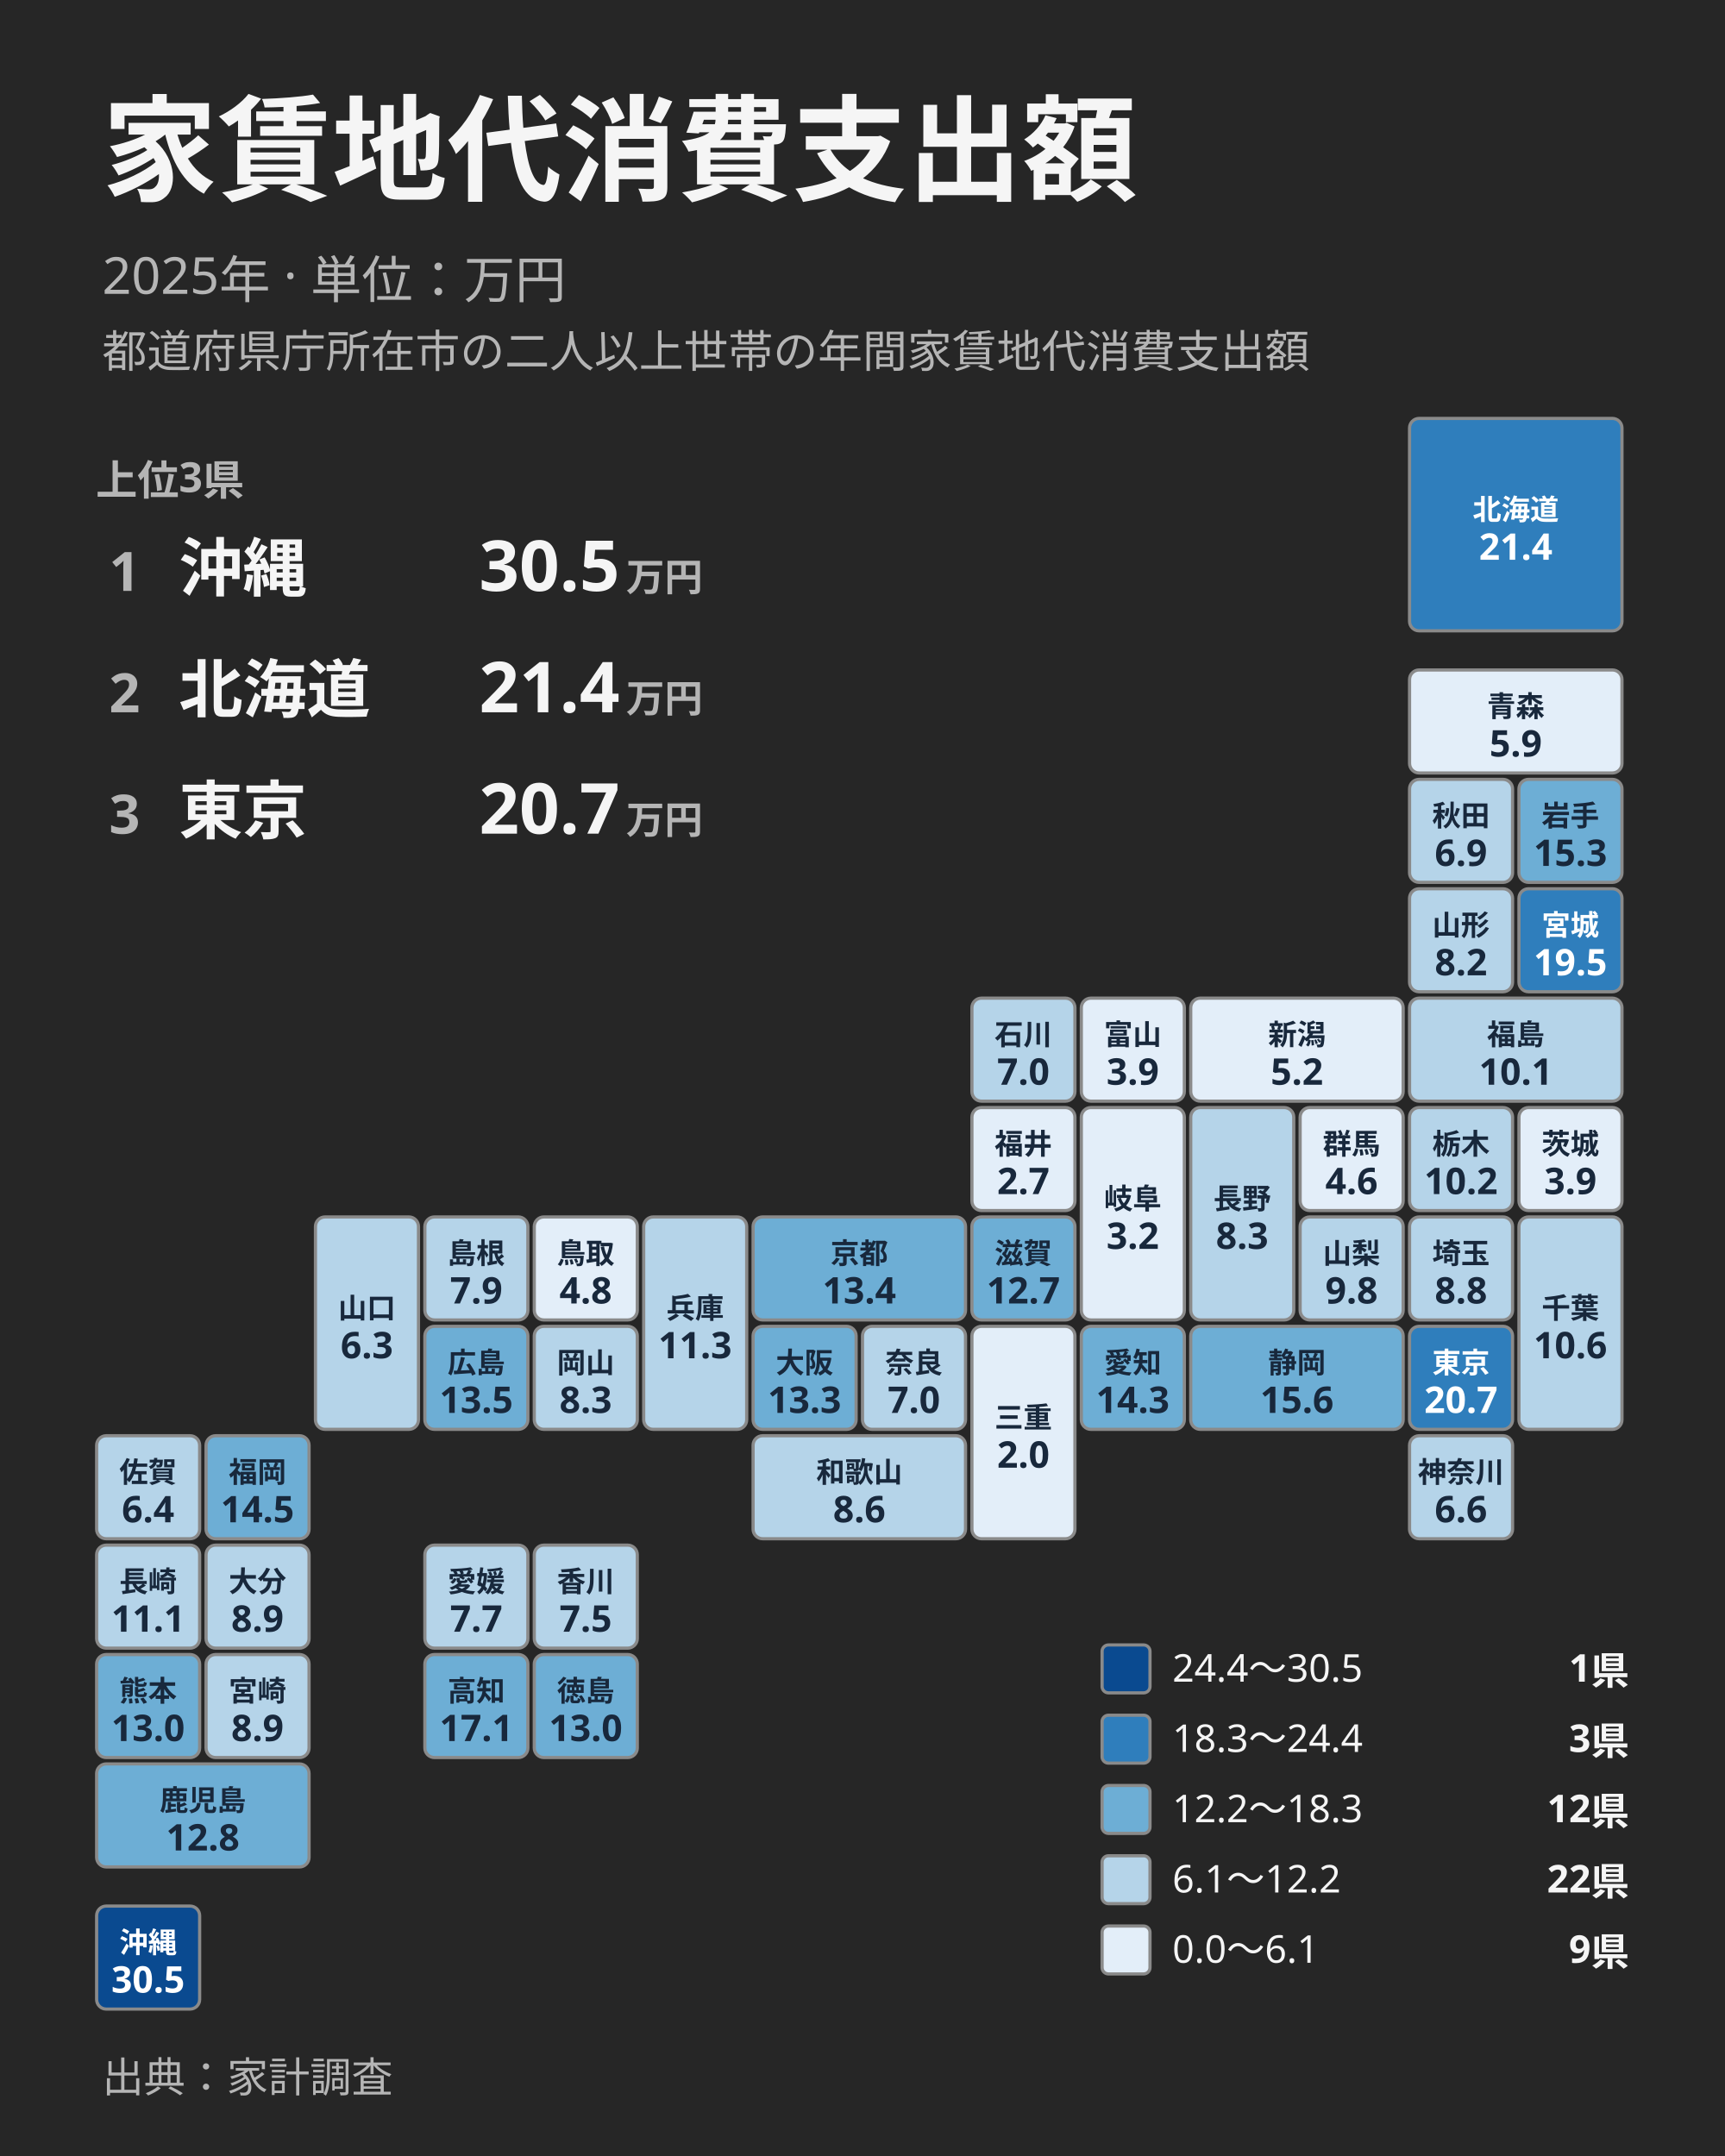
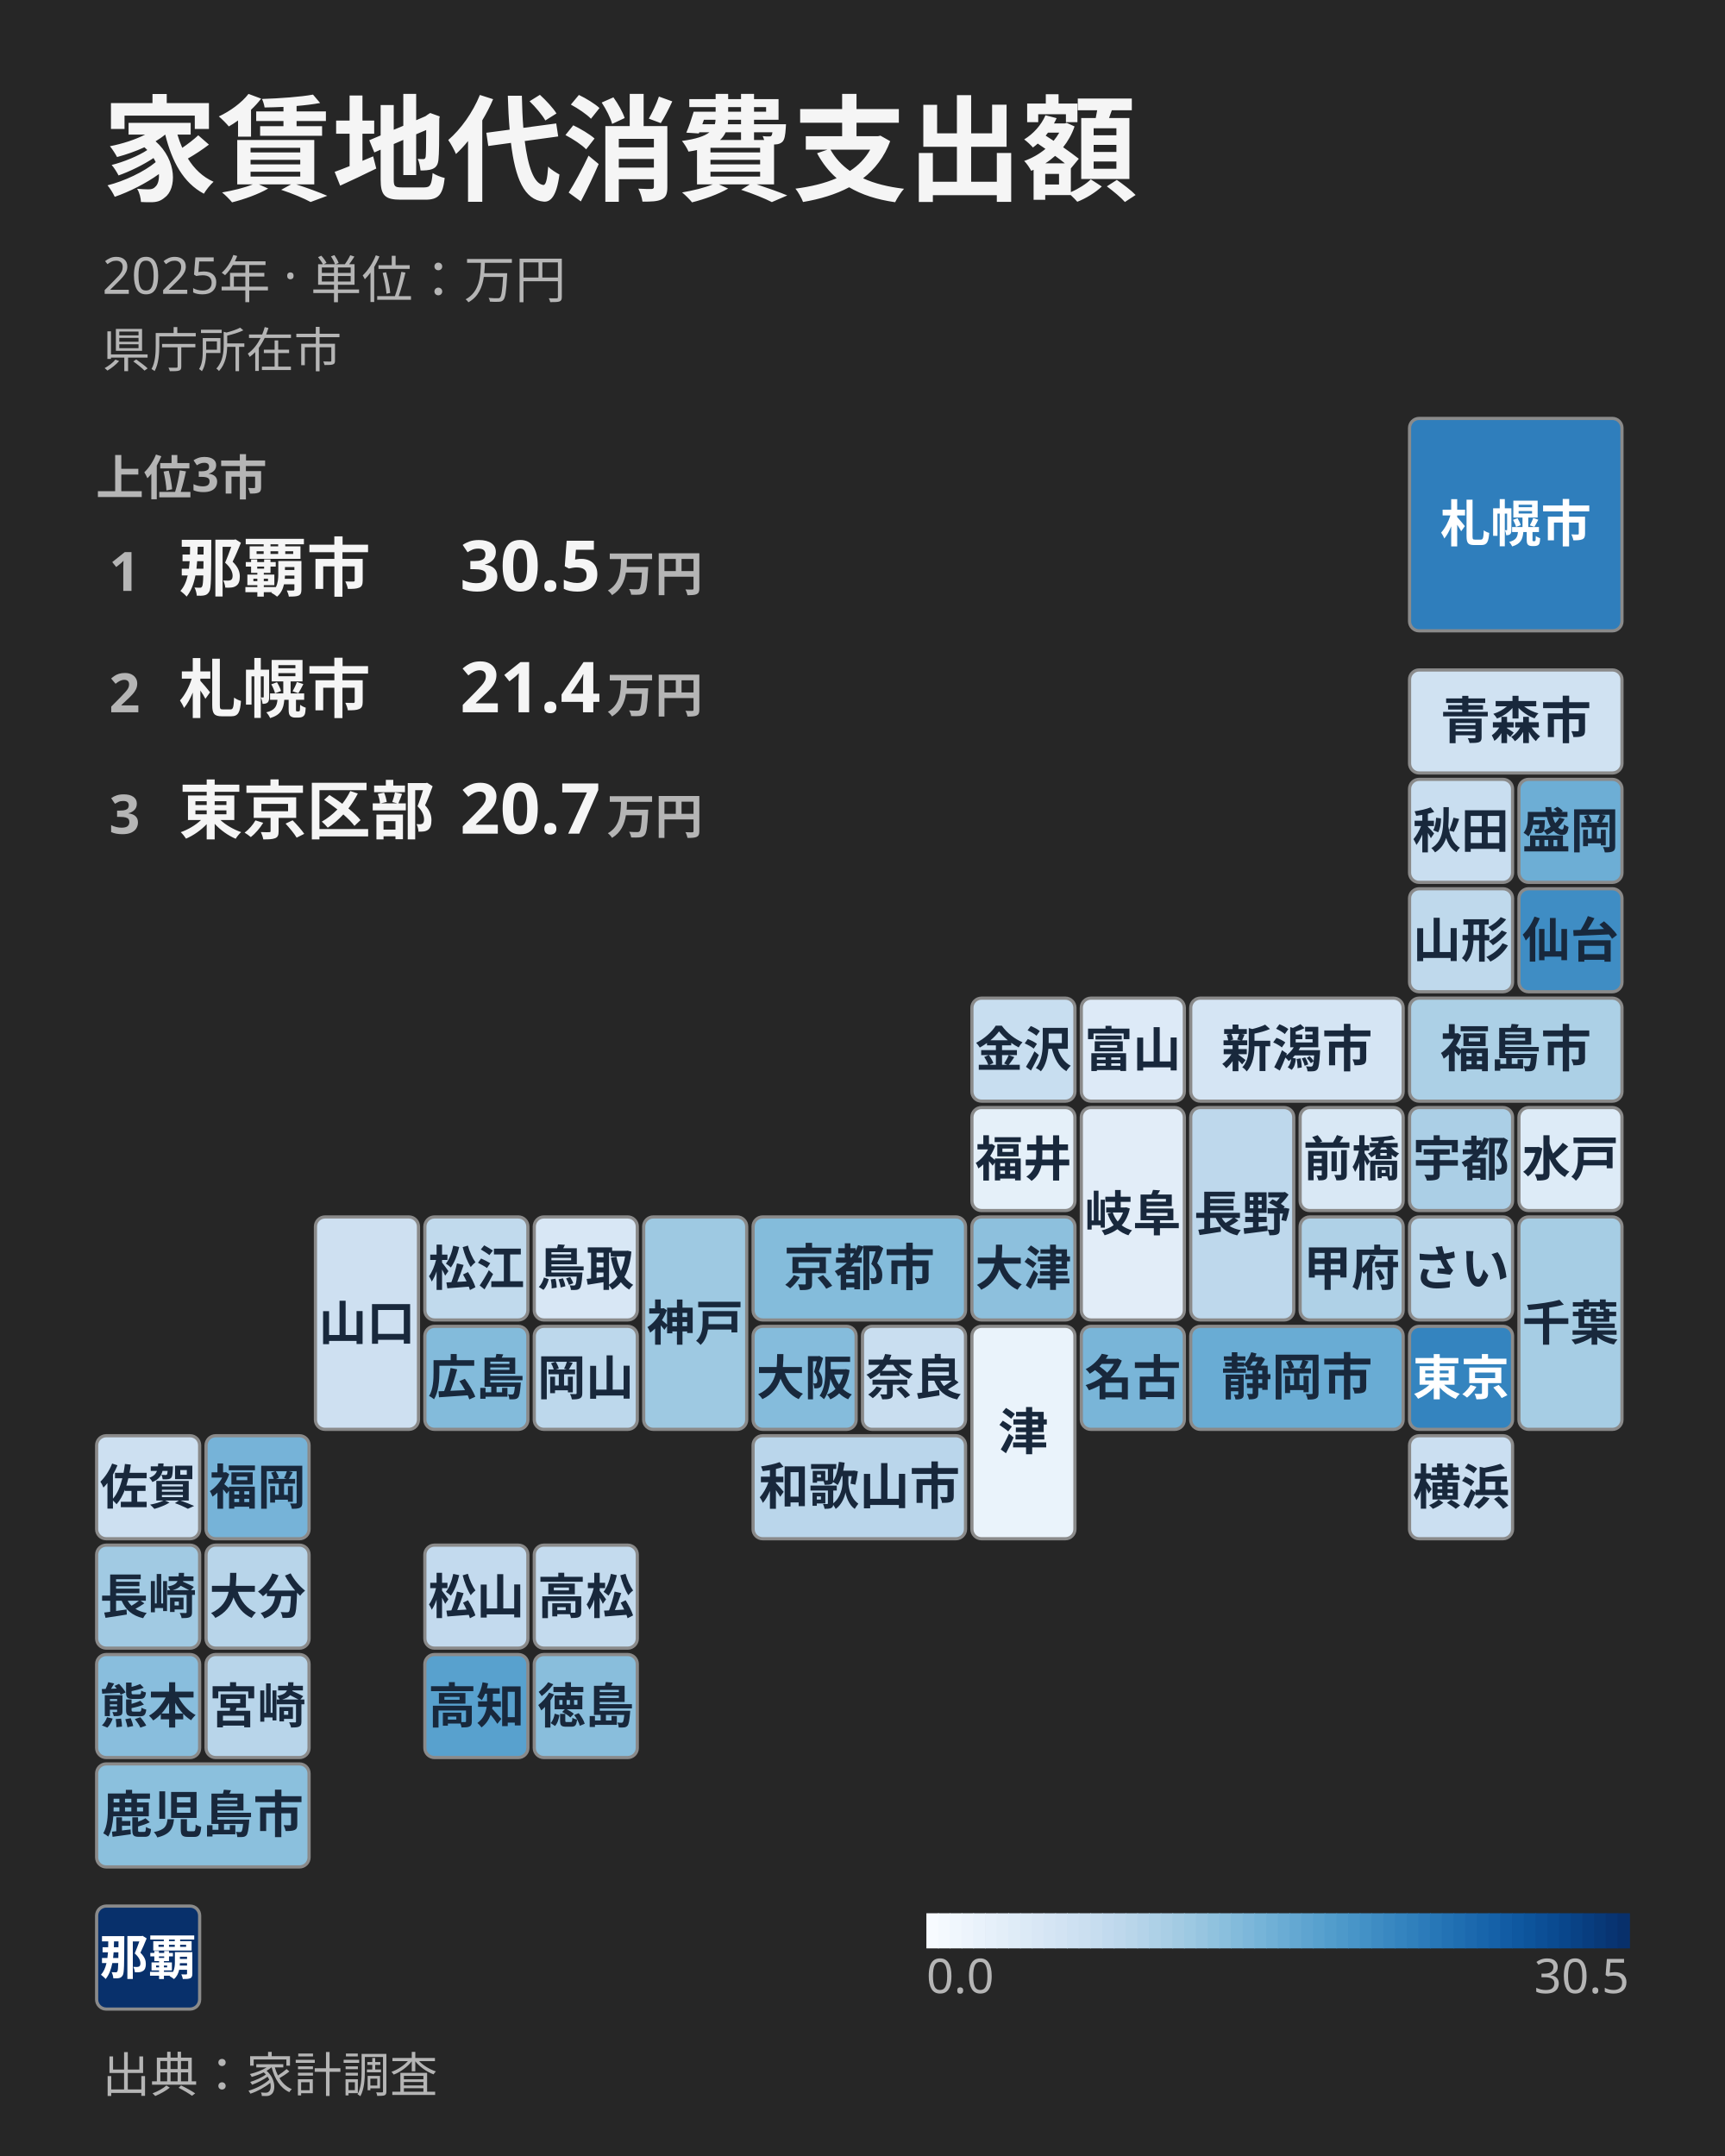
<svg xmlns="http://www.w3.org/2000/svg" width="1080" height="1350" viewBox="0 0 1080 1350" data-image-template="tile-map" data-theme="dark">
  <rect width="1080" height="1350" fill="#262626" />
  <g font-family="'Noto Sans JP','Hiragino Kaku Gothic ProN','Yu Gothic',Meiryo,sans-serif">
    <text x="64.0" y="120.0" font-size="72.0" font-weight="700" fill="#F5F5F5">家賃地代消費支出額</text>
    <text x="64.0" y="184.0" font-size="32.0" font-weight="400" fill="#B5B5B5">2025年 · 単位：万円</text>
-     <text x="64.0" y="230.0" font-size="28.0" font-weight="400" fill="#B5B5B5">都道府県庁所在市の二人以上世帯の年間家賃地代消費支出額</text>
-     <text x="60.0" y="310.0" font-size="26.0" font-weight="700" fill="#B5B5B5">上位3県</text>
+     <text x="64.0" y="230.0" font-size="30.0" font-weight="400" fill="#B5B5B5">県庁所在市</text>
+     <text x="60.0" y="310.0" font-size="30.0" font-weight="700" fill="#B5B5B5">上位3市</text>
    <g data-top="1">
      <text x="78.0" y="370.0" font-size="34.0" font-weight="700" fill="#B5B5B5" text-anchor="middle">1</text>
-       <text x="112.0" y="370.0" font-size="40.0" font-weight="700" fill="#F5F5F5">沖縄</text>
-       <text x="388.0" y="370.0" font-size="44.0" font-weight="800" fill="#F5F5F5" text-anchor="end">30.5</text>
-       <text x="440.0" y="370.0" font-size="24.0" font-weight="700" fill="#B5B5B5" text-anchor="end">万円</text>
+       <text x="112.0" y="370.0" font-size="40.0" font-weight="700" fill="#F5F5F5">那覇市</text>
+       <text x="376.0" y="370.0" font-size="44.0" font-weight="800" fill="#F5F5F5" text-anchor="end">30.5</text>
+       <text x="440.0" y="370.0" font-size="30.0" font-weight="700" fill="#B5B5B5" text-anchor="end">万円</text>
    </g>
    <g data-top="2">
      <text x="78.0" y="446.0" font-size="34.0" font-weight="700" fill="#B5B5B5" text-anchor="middle">2</text>
-       <text x="112.0" y="446.0" font-size="40.0" font-weight="700" fill="#F5F5F5">北海道</text>
-       <text x="388.0" y="446.0" font-size="44.0" font-weight="800" fill="#F5F5F5" text-anchor="end">21.4</text>
-       <text x="440.0" y="446.0" font-size="24.0" font-weight="700" fill="#B5B5B5" text-anchor="end">万円</text>
+       <text x="112.0" y="446.0" font-size="40.0" font-weight="700" fill="#F5F5F5">札幌市</text>
+       <text x="376.0" y="446.0" font-size="44.0" font-weight="800" fill="#F5F5F5" text-anchor="end">21.4</text>
+       <text x="440.0" y="446.0" font-size="30.0" font-weight="700" fill="#B5B5B5" text-anchor="end">万円</text>
    </g>
    <g data-top="3">
      <text x="78.0" y="522.0" font-size="34.0" font-weight="700" fill="#B5B5B5" text-anchor="middle">3</text>
-       <text x="112.0" y="522.0" font-size="40.0" font-weight="700" fill="#F5F5F5">東京</text>
-       <text x="388.0" y="522.0" font-size="44.0" font-weight="800" fill="#F5F5F5" text-anchor="end">20.7</text>
-       <text x="440.0" y="522.0" font-size="24.0" font-weight="700" fill="#B5B5B5" text-anchor="end">万円</text>
+       <text x="112.0" y="522.0" font-size="40.0" font-weight="700" fill="#F5F5F5">東京区部</text>
+       <text x="376.0" y="522.0" font-size="44.0" font-weight="800" fill="#F5F5F5" text-anchor="end">20.7</text>
+       <text x="440.0" y="522.0" font-size="30.0" font-weight="700" fill="#B5B5B5" text-anchor="end">万円</text>
    </g>
    <g transform="translate(60,262)">
      <g transform="translate(822.5,0.0)" data-area="01000" data-value="213636">
        <rect width="133.0" height="133.0" rx="6" fill="rgb(47, 126, 188)" stroke="#8A8A8A" stroke-width="2" />
-         <text x="66.5" y="63.5" font-size="18.0" font-weight="700" fill="#FFFFFF" text-anchor="middle">北海道</text>
-         <text x="66.5" y="88.5" font-size="23.0" font-weight="800" fill="#FFFFFF" text-anchor="middle">21.4</text>
+         <text x="66.5" y="77.3" font-size="31.5" font-weight="700" fill="#FFFFFF" text-anchor="middle">札幌市</text>
      </g>
      <g transform="translate(822.5,157.5)" data-area="02000" data-value="59489">
-         <rect width="133.0" height="64.5" rx="6" fill="rgb(227, 238, 249)" stroke="#8A8A8A" stroke-width="2" />
-         <text x="66.5" y="29.2" font-size="18.0" font-weight="700" fill="#18283C" text-anchor="middle">青森</text>
-         <text x="66.5" y="54.2" font-size="23.0" font-weight="800" fill="#18283C" text-anchor="middle">5.9</text>
+         <rect width="133.0" height="64.5" rx="6" fill="rgb(208, 226, 242)" stroke="#8A8A8A" stroke-width="2" />
+         <text x="66.5" y="43.0" font-size="31.5" font-weight="700" fill="#18283C" text-anchor="middle">青森市</text>
      </g>
      <g transform="translate(891.0,226.0)" data-area="03000" data-value="152789">
        <rect width="64.5" height="64.5" rx="6" fill="rgb(109, 174, 213)" stroke="#8A8A8A" stroke-width="2" />
-         <text x="32.2" y="29.2" font-size="18.0" font-weight="700" fill="#18283C" text-anchor="middle">岩手</text>
-         <text x="32.2" y="54.2" font-size="23.0" font-weight="800" fill="#18283C" text-anchor="middle">15.3</text>
+         <text x="32.2" y="43.0" font-size="30.2" font-weight="700" fill="#18283C" text-anchor="middle">盛岡</text>
      </g>
      <g transform="translate(822.5,226.0)" data-area="05000" data-value="69217">
-         <rect width="64.5" height="64.5" rx="6" fill="rgb(181, 212, 233)" stroke="#8A8A8A" stroke-width="2" />
-         <text x="32.2" y="29.2" font-size="18.0" font-weight="700" fill="#18283C" text-anchor="middle">秋田</text>
-         <text x="32.2" y="54.2" font-size="23.0" font-weight="800" fill="#18283C" text-anchor="middle">6.9</text>
+         <rect width="64.5" height="64.5" rx="6" fill="rgb(201, 222, 240)" stroke="#8A8A8A" stroke-width="2" />
+         <text x="32.2" y="43.0" font-size="30.2" font-weight="700" fill="#18283C" text-anchor="middle">秋田</text>
      </g>
      <g transform="translate(891.0,294.5)" data-area="04000" data-value="195381">
-         <rect width="64.5" height="64.5" rx="6" fill="rgb(47, 126, 188)" stroke="#8A8A8A" stroke-width="2" />
-         <text x="32.2" y="29.2" font-size="18.0" font-weight="700" fill="#FFFFFF" text-anchor="middle">宮城</text>
-         <text x="32.2" y="54.2" font-size="23.0" font-weight="800" fill="#FFFFFF" text-anchor="middle">19.5</text>
+         <rect width="64.5" height="64.5" rx="6" fill="rgb(63, 141, 196)" stroke="#8A8A8A" stroke-width="2" />
+         <text x="32.2" y="43.0" font-size="30.2" font-weight="700" fill="#18283C" text-anchor="middle">仙台</text>
      </g>
      <g transform="translate(822.5,294.5)" data-area="06000" data-value="81543">
-         <rect width="64.5" height="64.5" rx="6" fill="rgb(181, 212, 233)" stroke="#8A8A8A" stroke-width="2" />
-         <text x="32.2" y="29.2" font-size="18.0" font-weight="700" fill="#18283C" text-anchor="middle">山形</text>
-         <text x="32.2" y="54.2" font-size="23.0" font-weight="800" fill="#18283C" text-anchor="middle">8.2</text>
+         <rect width="64.5" height="64.5" rx="6" fill="rgb(191, 217, 236)" stroke="#8A8A8A" stroke-width="2" />
+         <text x="32.2" y="43.0" font-size="30.2" font-weight="700" fill="#18283C" text-anchor="middle">山形</text>
      </g>
      <g transform="translate(822.5,363.0)" data-area="07000" data-value="101013">
-         <rect width="133.0" height="64.5" rx="6" fill="rgb(181, 212, 233)" stroke="#8A8A8A" stroke-width="2" />
-         <text x="66.5" y="29.2" font-size="18.0" font-weight="700" fill="#18283C" text-anchor="middle">福島</text>
-         <text x="66.5" y="54.2" font-size="23.0" font-weight="800" fill="#18283C" text-anchor="middle">10.1</text>
+         <rect width="133.0" height="64.5" rx="6" fill="rgb(172, 208, 230)" stroke="#8A8A8A" stroke-width="2" />
+         <text x="66.5" y="43.0" font-size="31.5" font-weight="700" fill="#18283C" text-anchor="middle">福島市</text>
      </g>
      <g transform="translate(685.5,363.0)" data-area="15000" data-value="51583">
-         <rect width="133.0" height="64.5" rx="6" fill="rgb(227, 238, 249)" stroke="#8A8A8A" stroke-width="2" />
-         <text x="66.5" y="29.2" font-size="18.0" font-weight="700" fill="#18283C" text-anchor="middle">新潟</text>
-         <text x="66.5" y="54.2" font-size="23.0" font-weight="800" fill="#18283C" text-anchor="middle">5.2</text>
+         <rect width="133.0" height="64.5" rx="6" fill="rgb(213, 229, 244)" stroke="#8A8A8A" stroke-width="2" />
+         <text x="66.5" y="43.0" font-size="31.5" font-weight="700" fill="#18283C" text-anchor="middle">新潟市</text>
      </g>
      <g transform="translate(617.0,363.0)" data-area="16000" data-value="39438">
-         <rect width="64.5" height="64.5" rx="6" fill="rgb(227, 238, 249)" stroke="#8A8A8A" stroke-width="2" />
-         <text x="32.2" y="29.2" font-size="18.0" font-weight="700" fill="#18283C" text-anchor="middle">富山</text>
-         <text x="32.2" y="54.2" font-size="23.0" font-weight="800" fill="#18283C" text-anchor="middle">3.9</text>
+         <rect width="64.5" height="64.5" rx="6" fill="rgb(221, 234, 247)" stroke="#8A8A8A" stroke-width="2" />
+         <text x="32.2" y="43.0" font-size="30.2" font-weight="700" fill="#18283C" text-anchor="middle">富山</text>
      </g>
      <g transform="translate(548.5,363.0)" data-area="17000" data-value="70001">
-         <rect width="64.5" height="64.5" rx="6" fill="rgb(181, 212, 233)" stroke="#8A8A8A" stroke-width="2" />
-         <text x="32.2" y="29.2" font-size="18.0" font-weight="700" fill="#18283C" text-anchor="middle">石川</text>
-         <text x="32.2" y="54.2" font-size="23.0" font-weight="800" fill="#18283C" text-anchor="middle">7.0</text>
+         <rect width="64.5" height="64.5" rx="6" fill="rgb(200, 222, 240)" stroke="#8A8A8A" stroke-width="2" />
+         <text x="32.2" y="43.0" font-size="30.2" font-weight="700" fill="#18283C" text-anchor="middle">金沢</text>
      </g>
      <g transform="translate(548.5,431.5)" data-area="18000" data-value="27131">
-         <rect width="64.5" height="64.5" rx="6" fill="rgb(227, 238, 249)" stroke="#8A8A8A" stroke-width="2" />
-         <text x="32.2" y="29.2" font-size="18.0" font-weight="700" fill="#18283C" text-anchor="middle">福井</text>
-         <text x="32.2" y="54.2" font-size="23.0" font-weight="800" fill="#18283C" text-anchor="middle">2.7</text>
+         <rect width="64.5" height="64.5" rx="6" fill="rgb(229, 240, 249)" stroke="#8A8A8A" stroke-width="2" />
+         <text x="32.2" y="43.0" font-size="30.2" font-weight="700" fill="#18283C" text-anchor="middle">福井</text>
      </g>
      <g transform="translate(617.0,431.5)" data-area="21000" data-value="32320">
-         <rect width="64.5" height="133.0" rx="6" fill="rgb(227, 238, 249)" stroke="#8A8A8A" stroke-width="2" />
-         <text x="32.2" y="63.5" font-size="18.0" font-weight="700" fill="#18283C" text-anchor="middle">岐阜</text>
-         <text x="32.2" y="88.5" font-size="23.0" font-weight="800" fill="#18283C" text-anchor="middle">3.2</text>
+         <rect width="64.5" height="133.0" rx="6" fill="rgb(226, 237, 248)" stroke="#8A8A8A" stroke-width="2" />
+         <text x="32.2" y="77.3" font-size="30.2" font-weight="700" fill="#18283C" text-anchor="middle">岐阜</text>
      </g>
      <g transform="translate(685.5,431.5)" data-area="20000" data-value="82855">
-         <rect width="64.5" height="133.0" rx="6" fill="rgb(181, 212, 233)" stroke="#8A8A8A" stroke-width="2" />
-         <text x="32.2" y="63.5" font-size="18.0" font-weight="700" fill="#18283C" text-anchor="middle">長野</text>
-         <text x="32.2" y="88.5" font-size="23.0" font-weight="800" fill="#18283C" text-anchor="middle">8.3</text>
+         <rect width="64.5" height="133.0" rx="6" fill="rgb(190, 216, 236)" stroke="#8A8A8A" stroke-width="2" />
+         <text x="32.2" y="77.3" font-size="30.2" font-weight="700" fill="#18283C" text-anchor="middle">長野</text>
      </g>
      <g transform="translate(754.0,431.5)" data-area="10000" data-value="45844">
-         <rect width="64.5" height="64.5" rx="6" fill="rgb(227, 238, 249)" stroke="#8A8A8A" stroke-width="2" />
-         <text x="32.2" y="29.2" font-size="18.0" font-weight="700" fill="#18283C" text-anchor="middle">群馬</text>
-         <text x="32.2" y="54.2" font-size="23.0" font-weight="800" fill="#18283C" text-anchor="middle">4.6</text>
+         <rect width="64.5" height="64.5" rx="6" fill="rgb(217, 232, 245)" stroke="#8A8A8A" stroke-width="2" />
+         <text x="32.2" y="43.0" font-size="30.2" font-weight="700" fill="#18283C" text-anchor="middle">前橋</text>
      </g>
      <g transform="translate(822.5,431.5)" data-area="09000" data-value="101546">
-         <rect width="64.5" height="64.5" rx="6" fill="rgb(181, 212, 233)" stroke="#8A8A8A" stroke-width="2" />
-         <text x="32.2" y="29.2" font-size="18.0" font-weight="700" fill="#18283C" text-anchor="middle">栃木</text>
-         <text x="32.2" y="54.2" font-size="23.0" font-weight="800" fill="#18283C" text-anchor="middle">10.2</text>
+         <rect width="64.5" height="64.5" rx="6" fill="rgb(171, 207, 230)" stroke="#8A8A8A" stroke-width="2" />
+         <text x="32.2" y="43.0" font-size="30.2" font-weight="700" fill="#18283C" text-anchor="middle">宇都</text>
      </g>
      <g transform="translate(891.0,431.5)" data-area="08000" data-value="39222">
-         <rect width="64.5" height="64.5" rx="6" fill="rgb(227, 238, 249)" stroke="#8A8A8A" stroke-width="2" />
-         <text x="32.2" y="29.2" font-size="18.0" font-weight="700" fill="#18283C" text-anchor="middle">茨城</text>
-         <text x="32.2" y="54.2" font-size="23.0" font-weight="800" fill="#18283C" text-anchor="middle">3.9</text>
+         <rect width="64.5" height="64.5" rx="6" fill="rgb(221, 235, 247)" stroke="#8A8A8A" stroke-width="2" />
+         <text x="32.2" y="43.0" font-size="30.2" font-weight="700" fill="#18283C" text-anchor="middle">水戸</text>
      </g>
      <g transform="translate(754.0,500.0)" data-area="19000" data-value="98109">
-         <rect width="64.5" height="64.5" rx="6" fill="rgb(181, 212, 233)" stroke="#8A8A8A" stroke-width="2" />
-         <text x="32.2" y="29.2" font-size="18.0" font-weight="700" fill="#18283C" text-anchor="middle">山梨</text>
-         <text x="32.2" y="54.2" font-size="23.0" font-weight="800" fill="#18283C" text-anchor="middle">9.8</text>
+         <rect width="64.5" height="64.5" rx="6" fill="rgb(175, 209, 231)" stroke="#8A8A8A" stroke-width="2" />
+         <text x="32.2" y="43.0" font-size="30.2" font-weight="700" fill="#18283C" text-anchor="middle">甲府</text>
      </g>
      <g transform="translate(822.5,500.0)" data-area="11000" data-value="88189">
-         <rect width="64.5" height="64.5" rx="6" fill="rgb(181, 212, 233)" stroke="#8A8A8A" stroke-width="2" />
-         <text x="32.2" y="29.2" font-size="18.0" font-weight="700" fill="#18283C" text-anchor="middle">埼玉</text>
-         <text x="32.2" y="54.2" font-size="23.0" font-weight="800" fill="#18283C" text-anchor="middle">8.8</text>
+         <rect width="64.5" height="64.5" rx="6" fill="rgb(185, 214, 234)" stroke="#8A8A8A" stroke-width="2" />
+         <text x="32.2" y="43.0" font-size="30.2" font-weight="700" fill="#18283C" text-anchor="middle">さい</text>
      </g>
      <g transform="translate(891.0,500.0)" data-area="12000" data-value="105905">
-         <rect width="64.5" height="133.0" rx="6" fill="rgb(181, 212, 233)" stroke="#8A8A8A" stroke-width="2" />
-         <text x="32.2" y="63.5" font-size="18.0" font-weight="700" fill="#18283C" text-anchor="middle">千葉</text>
-         <text x="32.2" y="88.5" font-size="23.0" font-weight="800" fill="#18283C" text-anchor="middle">10.6</text>
+         <rect width="64.5" height="133.0" rx="6" fill="rgb(166, 205, 228)" stroke="#8A8A8A" stroke-width="2" />
+         <text x="32.2" y="77.3" font-size="30.2" font-weight="700" fill="#18283C" text-anchor="middle">千葉</text>
      </g>
      <g transform="translate(822.5,568.5)" data-area="13000" data-value="207194">
-         <rect width="64.5" height="64.5" rx="6" fill="rgb(47, 126, 188)" stroke="#8A8A8A" stroke-width="2" />
-         <text x="32.2" y="29.2" font-size="18.0" font-weight="700" fill="#FFFFFF" text-anchor="middle">東京</text>
-         <text x="32.2" y="54.2" font-size="23.0" font-weight="800" fill="#FFFFFF" text-anchor="middle">20.7</text>
+         <rect width="64.5" height="64.5" rx="6" fill="rgb(52, 132, 191)" stroke="#8A8A8A" stroke-width="2" />
+         <text x="32.2" y="43.0" font-size="30.2" font-weight="700" fill="#FFFFFF" text-anchor="middle">東京</text>
      </g>
      <g transform="translate(822.5,637.0)" data-area="14000" data-value="66424">
-         <rect width="64.5" height="64.5" rx="6" fill="rgb(181, 212, 233)" stroke="#8A8A8A" stroke-width="2" />
-         <text x="32.2" y="29.2" font-size="18.0" font-weight="700" fill="#18283C" text-anchor="middle">神奈川</text>
-         <text x="32.2" y="54.2" font-size="23.0" font-weight="800" fill="#18283C" text-anchor="middle">6.6</text>
+         <rect width="64.5" height="64.5" rx="6" fill="rgb(203, 223, 241)" stroke="#8A8A8A" stroke-width="2" />
+         <text x="32.2" y="43.0" font-size="30.2" font-weight="700" fill="#18283C" text-anchor="middle">横浜</text>
      </g>
      <g transform="translate(685.5,568.5)" data-area="22000" data-value="155694">
-         <rect width="133.0" height="64.5" rx="6" fill="rgb(109, 174, 213)" stroke="#8A8A8A" stroke-width="2" />
-         <text x="66.5" y="29.2" font-size="18.0" font-weight="700" fill="#18283C" text-anchor="middle">静岡</text>
-         <text x="66.5" y="54.2" font-size="23.0" font-weight="800" fill="#18283C" text-anchor="middle">15.6</text>
+         <rect width="133.0" height="64.5" rx="6" fill="rgb(105, 172, 212)" stroke="#8A8A8A" stroke-width="2" />
+         <text x="66.5" y="43.0" font-size="31.5" font-weight="700" fill="#18283C" text-anchor="middle">静岡市</text>
      </g>
      <g transform="translate(617.0,568.5)" data-area="23000" data-value="142925">
-         <rect width="64.5" height="64.5" rx="6" fill="rgb(109, 174, 213)" stroke="#8A8A8A" stroke-width="2" />
-         <text x="32.2" y="29.2" font-size="18.0" font-weight="700" fill="#18283C" text-anchor="middle">愛知</text>
-         <text x="32.2" y="54.2" font-size="23.0" font-weight="800" fill="#18283C" text-anchor="middle">14.3</text>
+         <rect width="64.5" height="64.5" rx="6" fill="rgb(121, 181, 216)" stroke="#8A8A8A" stroke-width="2" />
+         <text x="32.2" y="43.0" font-size="30.2" font-weight="700" fill="#18283C" text-anchor="middle">名古</text>
      </g>
      <g transform="translate(548.5,500.0)" data-area="25000" data-value="127087">
-         <rect width="64.5" height="64.5" rx="6" fill="rgb(109, 174, 213)" stroke="#8A8A8A" stroke-width="2" />
-         <text x="32.2" y="29.2" font-size="18.0" font-weight="700" fill="#18283C" text-anchor="middle">滋賀</text>
-         <text x="32.2" y="54.2" font-size="23.0" font-weight="800" fill="#18283C" text-anchor="middle">12.7</text>
+         <rect width="64.5" height="64.5" rx="6" fill="rgb(141, 192, 221)" stroke="#8A8A8A" stroke-width="2" />
+         <text x="32.2" y="43.0" font-size="30.2" font-weight="700" fill="#18283C" text-anchor="middle">大津</text>
      </g>
      <g transform="translate(548.5,568.5)" data-area="24000" data-value="19551">
-         <rect width="64.5" height="133.0" rx="6" fill="rgb(227, 238, 249)" stroke="#8A8A8A" stroke-width="2" />
-         <text x="32.2" y="63.5" font-size="18.0" font-weight="700" fill="#18283C" text-anchor="middle">三重</text>
-         <text x="32.2" y="88.5" font-size="23.0" font-weight="800" fill="#18283C" text-anchor="middle">2.0</text>
+         <rect width="64.5" height="133.0" rx="6" fill="rgb(234, 243, 251)" stroke="#8A8A8A" stroke-width="2" />
+         <text x="32.2" y="77.3" font-size="31.5" font-weight="700" fill="#18283C" text-anchor="middle">津</text>
      </g>
      <g transform="translate(411.5,500.0)" data-area="26000" data-value="133585">
-         <rect width="133.0" height="64.5" rx="6" fill="rgb(109, 174, 213)" stroke="#8A8A8A" stroke-width="2" />
-         <text x="66.5" y="29.2" font-size="18.0" font-weight="700" fill="#18283C" text-anchor="middle">京都</text>
-         <text x="66.5" y="54.2" font-size="23.0" font-weight="800" fill="#18283C" text-anchor="middle">13.4</text>
+         <rect width="133.0" height="64.5" rx="6" fill="rgb(132, 188, 219)" stroke="#8A8A8A" stroke-width="2" />
+         <text x="66.5" y="43.0" font-size="31.5" font-weight="700" fill="#18283C" text-anchor="middle">京都市</text>
      </g>
      <g transform="translate(343.0,500.0)" data-area="28000" data-value="113366">
-         <rect width="64.5" height="133.0" rx="6" fill="rgb(181, 212, 233)" stroke="#8A8A8A" stroke-width="2" />
-         <text x="32.2" y="63.5" font-size="18.0" font-weight="700" fill="#18283C" text-anchor="middle">兵庫</text>
-         <text x="32.2" y="88.5" font-size="23.0" font-weight="800" fill="#18283C" text-anchor="middle">11.3</text>
+         <rect width="64.5" height="133.0" rx="6" fill="rgb(158, 201, 226)" stroke="#8A8A8A" stroke-width="2" />
+         <text x="32.2" y="77.3" font-size="30.2" font-weight="700" fill="#18283C" text-anchor="middle">神戸</text>
      </g>
      <g transform="translate(411.5,568.5)" data-area="27000" data-value="132914">
-         <rect width="64.5" height="64.5" rx="6" fill="rgb(109, 174, 213)" stroke="#8A8A8A" stroke-width="2" />
-         <text x="32.2" y="29.2" font-size="18.0" font-weight="700" fill="#18283C" text-anchor="middle">大阪</text>
-         <text x="32.2" y="54.2" font-size="23.0" font-weight="800" fill="#18283C" text-anchor="middle">13.3</text>
+         <rect width="64.5" height="64.5" rx="6" fill="rgb(133, 188, 220)" stroke="#8A8A8A" stroke-width="2" />
+         <text x="32.2" y="43.0" font-size="30.2" font-weight="700" fill="#18283C" text-anchor="middle">大阪</text>
      </g>
      <g transform="translate(480.0,568.5)" data-area="29000" data-value="69620">
-         <rect width="64.5" height="64.5" rx="6" fill="rgb(181, 212, 233)" stroke="#8A8A8A" stroke-width="2" />
-         <text x="32.2" y="29.2" font-size="18.0" font-weight="700" fill="#18283C" text-anchor="middle">奈良</text>
-         <text x="32.2" y="54.2" font-size="23.0" font-weight="800" fill="#18283C" text-anchor="middle">7.0</text>
+         <rect width="64.5" height="64.5" rx="6" fill="rgb(201, 222, 240)" stroke="#8A8A8A" stroke-width="2" />
+         <text x="32.2" y="43.0" font-size="30.2" font-weight="700" fill="#18283C" text-anchor="middle">奈良</text>
      </g>
      <g transform="translate(411.5,637.0)" data-area="30000" data-value="86362">
-         <rect width="133.0" height="64.5" rx="6" fill="rgb(181, 212, 233)" stroke="#8A8A8A" stroke-width="2" />
-         <text x="66.5" y="29.2" font-size="18.0" font-weight="700" fill="#18283C" text-anchor="middle">和歌山</text>
-         <text x="66.5" y="54.2" font-size="23.0" font-weight="800" fill="#18283C" text-anchor="middle">8.6</text>
+         <rect width="133.0" height="64.5" rx="6" fill="rgb(186, 214, 235)" stroke="#8A8A8A" stroke-width="2" />
+         <text x="66.5" y="43.0" font-size="31.5" font-weight="700" fill="#18283C" text-anchor="middle">和歌山市</text>
      </g>
      <g transform="translate(274.5,500.0)" data-area="31000" data-value="47940">
-         <rect width="64.5" height="64.5" rx="6" fill="rgb(227, 238, 249)" stroke="#8A8A8A" stroke-width="2" />
-         <text x="32.2" y="29.2" font-size="18.0" font-weight="700" fill="#18283C" text-anchor="middle">鳥取</text>
-         <text x="32.2" y="54.2" font-size="23.0" font-weight="800" fill="#18283C" text-anchor="middle">4.8</text>
+         <rect width="64.5" height="64.5" rx="6" fill="rgb(216, 231, 245)" stroke="#8A8A8A" stroke-width="2" />
+         <text x="32.2" y="43.0" font-size="30.2" font-weight="700" fill="#18283C" text-anchor="middle">鳥取</text>
      </g>
      <g transform="translate(274.5,568.5)" data-area="33000" data-value="83083">
-         <rect width="64.5" height="64.5" rx="6" fill="rgb(181, 212, 233)" stroke="#8A8A8A" stroke-width="2" />
-         <text x="32.2" y="29.2" font-size="18.0" font-weight="700" fill="#18283C" text-anchor="middle">岡山</text>
-         <text x="32.2" y="54.2" font-size="23.0" font-weight="800" fill="#18283C" text-anchor="middle">8.3</text>
+         <rect width="64.5" height="64.5" rx="6" fill="rgb(189, 216, 236)" stroke="#8A8A8A" stroke-width="2" />
+         <text x="32.2" y="43.0" font-size="30.2" font-weight="700" fill="#18283C" text-anchor="middle">岡山</text>
      </g>
      <g transform="translate(206.0,500.0)" data-area="32000" data-value="78836">
-         <rect width="64.5" height="64.5" rx="6" fill="rgb(181, 212, 233)" stroke="#8A8A8A" stroke-width="2" />
-         <text x="32.2" y="29.2" font-size="18.0" font-weight="700" fill="#18283C" text-anchor="middle">島根</text>
-         <text x="32.2" y="54.2" font-size="23.0" font-weight="800" fill="#18283C" text-anchor="middle">7.9</text>
+         <rect width="64.5" height="64.5" rx="6" fill="rgb(193, 218, 237)" stroke="#8A8A8A" stroke-width="2" />
+         <text x="32.2" y="43.0" font-size="30.2" font-weight="700" fill="#18283C" text-anchor="middle">松江</text>
      </g>
      <g transform="translate(206.0,568.5)" data-area="34000" data-value="135063">
-         <rect width="64.5" height="64.5" rx="6" fill="rgb(109, 174, 213)" stroke="#8A8A8A" stroke-width="2" />
-         <text x="32.2" y="29.2" font-size="18.0" font-weight="700" fill="#18283C" text-anchor="middle">広島</text>
-         <text x="32.2" y="54.2" font-size="23.0" font-weight="800" fill="#18283C" text-anchor="middle">13.5</text>
+         <rect width="64.5" height="64.5" rx="6" fill="rgb(131, 187, 219)" stroke="#8A8A8A" stroke-width="2" />
+         <text x="32.2" y="43.0" font-size="30.2" font-weight="700" fill="#18283C" text-anchor="middle">広島</text>
      </g>
      <g transform="translate(137.5,500.0)" data-area="35000" data-value="63130">
-         <rect width="64.5" height="133.0" rx="6" fill="rgb(181, 212, 233)" stroke="#8A8A8A" stroke-width="2" />
-         <text x="32.2" y="63.5" font-size="18.0" font-weight="700" fill="#18283C" text-anchor="middle">山口</text>
-         <text x="32.2" y="88.5" font-size="23.0" font-weight="800" fill="#18283C" text-anchor="middle">6.3</text>
+         <rect width="64.5" height="133.0" rx="6" fill="rgb(206, 224, 241)" stroke="#8A8A8A" stroke-width="2" />
+         <text x="32.2" y="77.3" font-size="30.2" font-weight="700" fill="#18283C" text-anchor="middle">山口</text>
      </g>
      <g transform="translate(206.0,705.5)" data-area="38000" data-value="77206">
-         <rect width="64.5" height="64.5" rx="6" fill="rgb(181, 212, 233)" stroke="#8A8A8A" stroke-width="2" />
-         <text x="32.2" y="29.2" font-size="18.0" font-weight="700" fill="#18283C" text-anchor="middle">愛媛</text>
-         <text x="32.2" y="54.2" font-size="23.0" font-weight="800" fill="#18283C" text-anchor="middle">7.7</text>
+         <rect width="64.5" height="64.5" rx="6" fill="rgb(195, 218, 238)" stroke="#8A8A8A" stroke-width="2" />
+         <text x="32.2" y="43.0" font-size="30.2" font-weight="700" fill="#18283C" text-anchor="middle">松山</text>
      </g>
      <g transform="translate(274.5,705.5)" data-area="37000" data-value="75030">
-         <rect width="64.5" height="64.5" rx="6" fill="rgb(181, 212, 233)" stroke="#8A8A8A" stroke-width="2" />
-         <text x="32.2" y="29.2" font-size="18.0" font-weight="700" fill="#18283C" text-anchor="middle">香川</text>
-         <text x="32.2" y="54.2" font-size="23.0" font-weight="800" fill="#18283C" text-anchor="middle">7.5</text>
+         <rect width="64.5" height="64.5" rx="6" fill="rgb(196, 219, 238)" stroke="#8A8A8A" stroke-width="2" />
+         <text x="32.2" y="43.0" font-size="30.2" font-weight="700" fill="#18283C" text-anchor="middle">高松</text>
      </g>
      <g transform="translate(206.0,774.0)" data-area="39000" data-value="170640">
-         <rect width="64.5" height="64.5" rx="6" fill="rgb(109, 174, 213)" stroke="#8A8A8A" stroke-width="2" />
-         <text x="32.2" y="29.2" font-size="18.0" font-weight="700" fill="#18283C" text-anchor="middle">高知</text>
-         <text x="32.2" y="54.2" font-size="23.0" font-weight="800" fill="#18283C" text-anchor="middle">17.1</text>
+         <rect width="64.5" height="64.5" rx="6" fill="rgb(88, 161, 206)" stroke="#8A8A8A" stroke-width="2" />
+         <text x="32.2" y="43.0" font-size="30.2" font-weight="700" fill="#18283C" text-anchor="middle">高知</text>
      </g>
      <g transform="translate(274.5,774.0)" data-area="36000" data-value="130321">
-         <rect width="64.5" height="64.5" rx="6" fill="rgb(109, 174, 213)" stroke="#8A8A8A" stroke-width="2" />
-         <text x="32.2" y="29.2" font-size="18.0" font-weight="700" fill="#18283C" text-anchor="middle">徳島</text>
-         <text x="32.2" y="54.2" font-size="23.0" font-weight="800" fill="#18283C" text-anchor="middle">13.0</text>
+         <rect width="64.5" height="64.5" rx="6" fill="rgb(137, 190, 220)" stroke="#8A8A8A" stroke-width="2" />
+         <text x="32.2" y="43.0" font-size="30.2" font-weight="700" fill="#18283C" text-anchor="middle">徳島</text>
      </g>
      <g transform="translate(69.0,637.0)" data-area="40000" data-value="145350">
-         <rect width="64.5" height="64.5" rx="6" fill="rgb(109, 174, 213)" stroke="#8A8A8A" stroke-width="2" />
-         <text x="32.2" y="29.2" font-size="18.0" font-weight="700" fill="#18283C" text-anchor="middle">福岡</text>
-         <text x="32.2" y="54.2" font-size="23.0" font-weight="800" fill="#18283C" text-anchor="middle">14.5</text>
+         <rect width="64.5" height="64.5" rx="6" fill="rgb(118, 179, 216)" stroke="#8A8A8A" stroke-width="2" />
+         <text x="32.2" y="43.0" font-size="30.2" font-weight="700" fill="#18283C" text-anchor="middle">福岡</text>
      </g>
      <g transform="translate(0.5,637.0)" data-area="41000" data-value="64175">
-         <rect width="64.5" height="64.5" rx="6" fill="rgb(181, 212, 233)" stroke="#8A8A8A" stroke-width="2" />
-         <text x="32.2" y="29.2" font-size="18.0" font-weight="700" fill="#18283C" text-anchor="middle">佐賀</text>
-         <text x="32.2" y="54.2" font-size="23.0" font-weight="800" fill="#18283C" text-anchor="middle">6.4</text>
+         <rect width="64.5" height="64.5" rx="6" fill="rgb(205, 224, 241)" stroke="#8A8A8A" stroke-width="2" />
+         <text x="32.2" y="43.0" font-size="30.2" font-weight="700" fill="#18283C" text-anchor="middle">佐賀</text>
      </g>
      <g transform="translate(69.0,705.5)" data-area="44000" data-value="89247">
-         <rect width="64.5" height="64.5" rx="6" fill="rgb(181, 212, 233)" stroke="#8A8A8A" stroke-width="2" />
-         <text x="32.2" y="29.2" font-size="18.0" font-weight="700" fill="#18283C" text-anchor="middle">大分</text>
-         <text x="32.2" y="54.2" font-size="23.0" font-weight="800" fill="#18283C" text-anchor="middle">8.9</text>
+         <rect width="64.5" height="64.5" rx="6" fill="rgb(184, 213, 234)" stroke="#8A8A8A" stroke-width="2" />
+         <text x="32.2" y="43.0" font-size="30.2" font-weight="700" fill="#18283C" text-anchor="middle">大分</text>
      </g>
      <g transform="translate(0.5,705.5)" data-area="42000" data-value="110772">
-         <rect width="64.5" height="64.5" rx="6" fill="rgb(181, 212, 233)" stroke="#8A8A8A" stroke-width="2" />
-         <text x="32.2" y="29.2" font-size="18.0" font-weight="700" fill="#18283C" text-anchor="middle">長崎</text>
-         <text x="32.2" y="54.2" font-size="23.0" font-weight="800" fill="#18283C" text-anchor="middle">11.1</text>
+         <rect width="64.5" height="64.5" rx="6" fill="rgb(161, 202, 227)" stroke="#8A8A8A" stroke-width="2" />
+         <text x="32.2" y="43.0" font-size="30.2" font-weight="700" fill="#18283C" text-anchor="middle">長崎</text>
      </g>
      <g transform="translate(69.0,774.0)" data-area="45000" data-value="88653">
-         <rect width="64.5" height="64.5" rx="6" fill="rgb(181, 212, 233)" stroke="#8A8A8A" stroke-width="2" />
-         <text x="32.2" y="29.2" font-size="18.0" font-weight="700" fill="#18283C" text-anchor="middle">宮崎</text>
-         <text x="32.2" y="54.2" font-size="23.0" font-weight="800" fill="#18283C" text-anchor="middle">8.9</text>
+         <rect width="64.5" height="64.5" rx="6" fill="rgb(184, 213, 234)" stroke="#8A8A8A" stroke-width="2" />
+         <text x="32.2" y="43.0" font-size="30.2" font-weight="700" fill="#18283C" text-anchor="middle">宮崎</text>
      </g>
      <g transform="translate(0.5,774.0)" data-area="43000" data-value="130246">
-         <rect width="64.5" height="64.5" rx="6" fill="rgb(109, 174, 213)" stroke="#8A8A8A" stroke-width="2" />
-         <text x="32.2" y="29.2" font-size="18.0" font-weight="700" fill="#18283C" text-anchor="middle">熊本</text>
-         <text x="32.2" y="54.2" font-size="23.0" font-weight="800" fill="#18283C" text-anchor="middle">13.0</text>
+         <rect width="64.5" height="64.5" rx="6" fill="rgb(137, 190, 221)" stroke="#8A8A8A" stroke-width="2" />
+         <text x="32.2" y="43.0" font-size="30.2" font-weight="700" fill="#18283C" text-anchor="middle">熊本</text>
      </g>
      <g transform="translate(0.5,842.5)" data-area="46000" data-value="128088">
-         <rect width="133.0" height="64.5" rx="6" fill="rgb(109, 174, 213)" stroke="#8A8A8A" stroke-width="2" />
-         <text x="66.5" y="29.2" font-size="18.0" font-weight="700" fill="#18283C" text-anchor="middle">鹿児島</text>
-         <text x="66.5" y="54.2" font-size="23.0" font-weight="800" fill="#18283C" text-anchor="middle">12.8</text>
+         <rect width="133.0" height="64.5" rx="6" fill="rgb(139, 192, 221)" stroke="#8A8A8A" stroke-width="2" />
+         <text x="66.5" y="43.0" font-size="31.5" font-weight="700" fill="#18283C" text-anchor="middle">鹿児島市</text>
      </g>
      <g transform="translate(0.5,931.5)" data-area="47000" data-value="305313">
-         <rect width="64.5" height="64.5" rx="6" fill="rgb(10, 74, 144)" stroke="#8A8A8A" stroke-width="2" />
-         <text x="32.2" y="29.2" font-size="18.0" font-weight="700" fill="#FFFFFF" text-anchor="middle">沖縄</text>
-         <text x="32.2" y="54.2" font-size="23.0" font-weight="800" fill="#FFFFFF" text-anchor="middle">30.5</text>
-       </g>
-     </g>
-     <g data-legend-row="0">
-       <rect x="690" y="1030" width="30" height="30" rx="4" fill="rgb(10, 74, 144)" stroke="#8A8A8A" stroke-width="2" />
-       <text x="734.0" y="1053.0" font-size="24.0" font-weight="400" fill="#F5F5F5">24.4〜30.5</text>
-       <text x="1020.0" y="1053.0" font-size="24.0" font-weight="700" fill="#F5F5F5" text-anchor="end">1県</text>
-     </g>
-     <g data-legend-row="1">
-       <rect x="690" y="1074" width="30" height="30" rx="4" fill="rgb(47, 126, 188)" stroke="#8A8A8A" stroke-width="2" />
-       <text x="734.0" y="1097.0" font-size="24.0" font-weight="400" fill="#F5F5F5">18.3〜24.4</text>
-       <text x="1020.0" y="1097.0" font-size="24.0" font-weight="700" fill="#F5F5F5" text-anchor="end">3県</text>
-     </g>
-     <g data-legend-row="2">
-       <rect x="690" y="1118" width="30" height="30" rx="4" fill="rgb(109, 174, 213)" stroke="#8A8A8A" stroke-width="2" />
-       <text x="734.0" y="1141.0" font-size="24.0" font-weight="400" fill="#F5F5F5">12.2〜18.3</text>
-       <text x="1020.0" y="1141.0" font-size="24.0" font-weight="700" fill="#F5F5F5" text-anchor="end">12県</text>
-     </g>
-     <g data-legend-row="3">
-       <rect x="690" y="1162" width="30" height="30" rx="4" fill="rgb(181, 212, 233)" stroke="#8A8A8A" stroke-width="2" />
-       <text x="734.0" y="1185.0" font-size="24.0" font-weight="400" fill="#F5F5F5">6.1〜12.2</text>
-       <text x="1020.0" y="1185.0" font-size="24.0" font-weight="700" fill="#F5F5F5" text-anchor="end">22県</text>
-     </g>
-     <g data-legend-row="4">
-       <rect x="690" y="1206" width="30" height="30" rx="4" fill="rgb(227, 238, 249)" stroke="#8A8A8A" stroke-width="2" />
-       <text x="734.0" y="1229.0" font-size="24.0" font-weight="400" fill="#F5F5F5">0.0〜6.1</text>
-       <text x="1020.0" y="1229.0" font-size="24.0" font-weight="700" fill="#F5F5F5" text-anchor="end">9県</text>
-     </g>
-     <text x="64.0" y="1310.0" font-size="26.0" font-weight="400" fill="#B5B5B5">出典：家計調査</text>
+         <rect width="64.5" height="64.5" rx="6" fill="rgb(8, 48, 107)" stroke="#8A8A8A" stroke-width="2" />
+         <text x="32.2" y="43.0" font-size="30.2" font-weight="700" fill="#FFFFFF" text-anchor="middle">那覇</text>
+       </g>
+     </g>
+     <rect x="580.0" y="1198" width="7.8" height="22" fill="rgb(247, 251, 255)" />
+     <rect x="587.3" y="1198" width="7.8" height="22" fill="rgb(244, 249, 254)" />
+     <rect x="594.7" y="1198" width="7.8" height="22" fill="rgb(240, 247, 253)" />
+     <rect x="602.0" y="1198" width="7.8" height="22" fill="rgb(237, 244, 252)" />
+     <rect x="609.3" y="1198" width="7.8" height="22" fill="rgb(233, 242, 251)" />
+     <rect x="616.7" y="1198" width="7.8" height="22" fill="rgb(230, 240, 250)" />
+     <rect x="624.0" y="1198" width="7.8" height="22" fill="rgb(227, 238, 248)" />
+     <rect x="631.3" y="1198" width="7.8" height="22" fill="rgb(223, 236, 247)" />
+     <rect x="638.7" y="1198" width="7.8" height="22" fill="rgb(220, 234, 246)" />
+     <rect x="646.0" y="1198" width="7.8" height="22" fill="rgb(217, 231, 245)" />
+     <rect x="653.3" y="1198" width="7.8" height="22" fill="rgb(213, 229, 244)" />
+     <rect x="660.7" y="1198" width="7.8" height="22" fill="rgb(210, 227, 243)" />
+     <rect x="668.0" y="1198" width="7.8" height="22" fill="rgb(206, 225, 242)" />
+     <rect x="675.3" y="1198" width="7.8" height="22" fill="rgb(203, 223, 240)" />
+     <rect x="682.7" y="1198" width="7.8" height="22" fill="rgb(199, 221, 239)" />
+     <rect x="690.0" y="1198" width="7.8" height="22" fill="rgb(194, 218, 238)" />
+     <rect x="697.3" y="1198" width="7.8" height="22" fill="rgb(190, 216, 236)" />
+     <rect x="704.7" y="1198" width="7.8" height="22" fill="rgb(185, 214, 234)" />
+     <rect x="712.0" y="1198" width="7.8" height="22" fill="rgb(180, 211, 233)" />
+     <rect x="719.3" y="1198" width="7.8" height="22" fill="rgb(174, 209, 231)" />
+     <rect x="726.7" y="1198" width="7.8" height="22" fill="rgb(169, 206, 229)" />
+     <rect x="734.0" y="1198" width="7.8" height="22" fill="rgb(163, 203, 227)" />
+     <rect x="741.3" y="1198" width="7.8" height="22" fill="rgb(157, 201, 226)" />
+     <rect x="748.7" y="1198" width="7.8" height="22" fill="rgb(151, 197, 224)" />
+     <rect x="756.0" y="1198" width="7.8" height="22" fill="rgb(144, 194, 222)" />
+     <rect x="763.3" y="1198" width="7.8" height="22" fill="rgb(138, 191, 221)" />
+     <rect x="770.7" y="1198" width="7.8" height="22" fill="rgb(131, 187, 219)" />
+     <rect x="778.0" y="1198" width="7.8" height="22" fill="rgb(125, 183, 218)" />
+     <rect x="785.3" y="1198" width="7.8" height="22" fill="rgb(118, 180, 216)" />
+     <rect x="792.7" y="1198" width="7.8" height="22" fill="rgb(112, 176, 214)" />
+     <rect x="800.0" y="1198" width="7.8" height="22" fill="rgb(106, 172, 212)" />
+     <rect x="807.3" y="1198" width="7.8" height="22" fill="rgb(100, 168, 210)" />
+     <rect x="814.7" y="1198" width="7.8" height="22" fill="rgb(94, 164, 208)" />
+     <rect x="822.0" y="1198" width="7.8" height="22" fill="rgb(88, 161, 206)" />
+     <rect x="829.3" y="1198" width="7.8" height="22" fill="rgb(82, 157, 204)" />
+     <rect x="836.7" y="1198" width="7.8" height="22" fill="rgb(77, 153, 202)" />
+     <rect x="844.0" y="1198" width="7.8" height="22" fill="rgb(72, 149, 200)" />
+     <rect x="851.3" y="1198" width="7.8" height="22" fill="rgb(67, 145, 198)" />
+     <rect x="858.7" y="1198" width="7.8" height="22" fill="rgb(62, 140, 195)" />
+     <rect x="866.0" y="1198" width="7.8" height="22" fill="rgb(57, 136, 193)" />
+     <rect x="873.3" y="1198" width="7.8" height="22" fill="rgb(52, 132, 191)" />
+     <rect x="880.7" y="1198" width="7.8" height="22" fill="rgb(48, 128, 188)" />
+     <rect x="888.0" y="1198" width="7.8" height="22" fill="rgb(44, 123, 186)" />
+     <rect x="895.3" y="1198" width="7.8" height="22" fill="rgb(39, 119, 183)" />
+     <rect x="902.7" y="1198" width="7.8" height="22" fill="rgb(35, 114, 180)" />
+     <rect x="910.0" y="1198" width="7.8" height="22" fill="rgb(31, 110, 177)" />
+     <rect x="917.3" y="1198" width="7.8" height="22" fill="rgb(28, 105, 174)" />
+     <rect x="924.7" y="1198" width="7.8" height="22" fill="rgb(24, 101, 171)" />
+     <rect x="932.0" y="1198" width="7.8" height="22" fill="rgb(21, 97, 168)" />
+     <rect x="939.3" y="1198" width="7.8" height="22" fill="rgb(18, 92, 164)" />
+     <rect x="946.7" y="1198" width="7.8" height="22" fill="rgb(15, 88, 160)" />
+     <rect x="954.0" y="1198" width="7.8" height="22" fill="rgb(13, 84, 155)" />
+     <rect x="961.3" y="1198" width="7.8" height="22" fill="rgb(12, 79, 150)" />
+     <rect x="968.7" y="1198" width="7.8" height="22" fill="rgb(10, 75, 145)" />
+     <rect x="976.0" y="1198" width="7.8" height="22" fill="rgb(9, 70, 139)" />
+     <rect x="983.3" y="1198" width="7.8" height="22" fill="rgb(9, 66, 133)" />
+     <rect x="990.7" y="1198" width="7.8" height="22" fill="rgb(8, 61, 127)" />
+     <rect x="998.0" y="1198" width="7.8" height="22" fill="rgb(8, 57, 120)" />
+     <rect x="1005.3" y="1198" width="7.8" height="22" fill="rgb(8, 52, 114)" />
+     <rect x="1012.7" y="1198" width="7.8" height="22" fill="rgb(8, 48, 107)" />
+     <text x="580.0" y="1248.0" font-size="30.0" font-weight="400" fill="#B5B5B5">0.0</text>
+     <text x="1020.0" y="1248.0" font-size="30.0" font-weight="400" fill="#B5B5B5" text-anchor="end">30.5</text>
+     <text x="64.0" y="1310.0" font-size="30.0" font-weight="400" fill="#B5B5B5">出典：家計調査</text>
  </g>
</svg>
